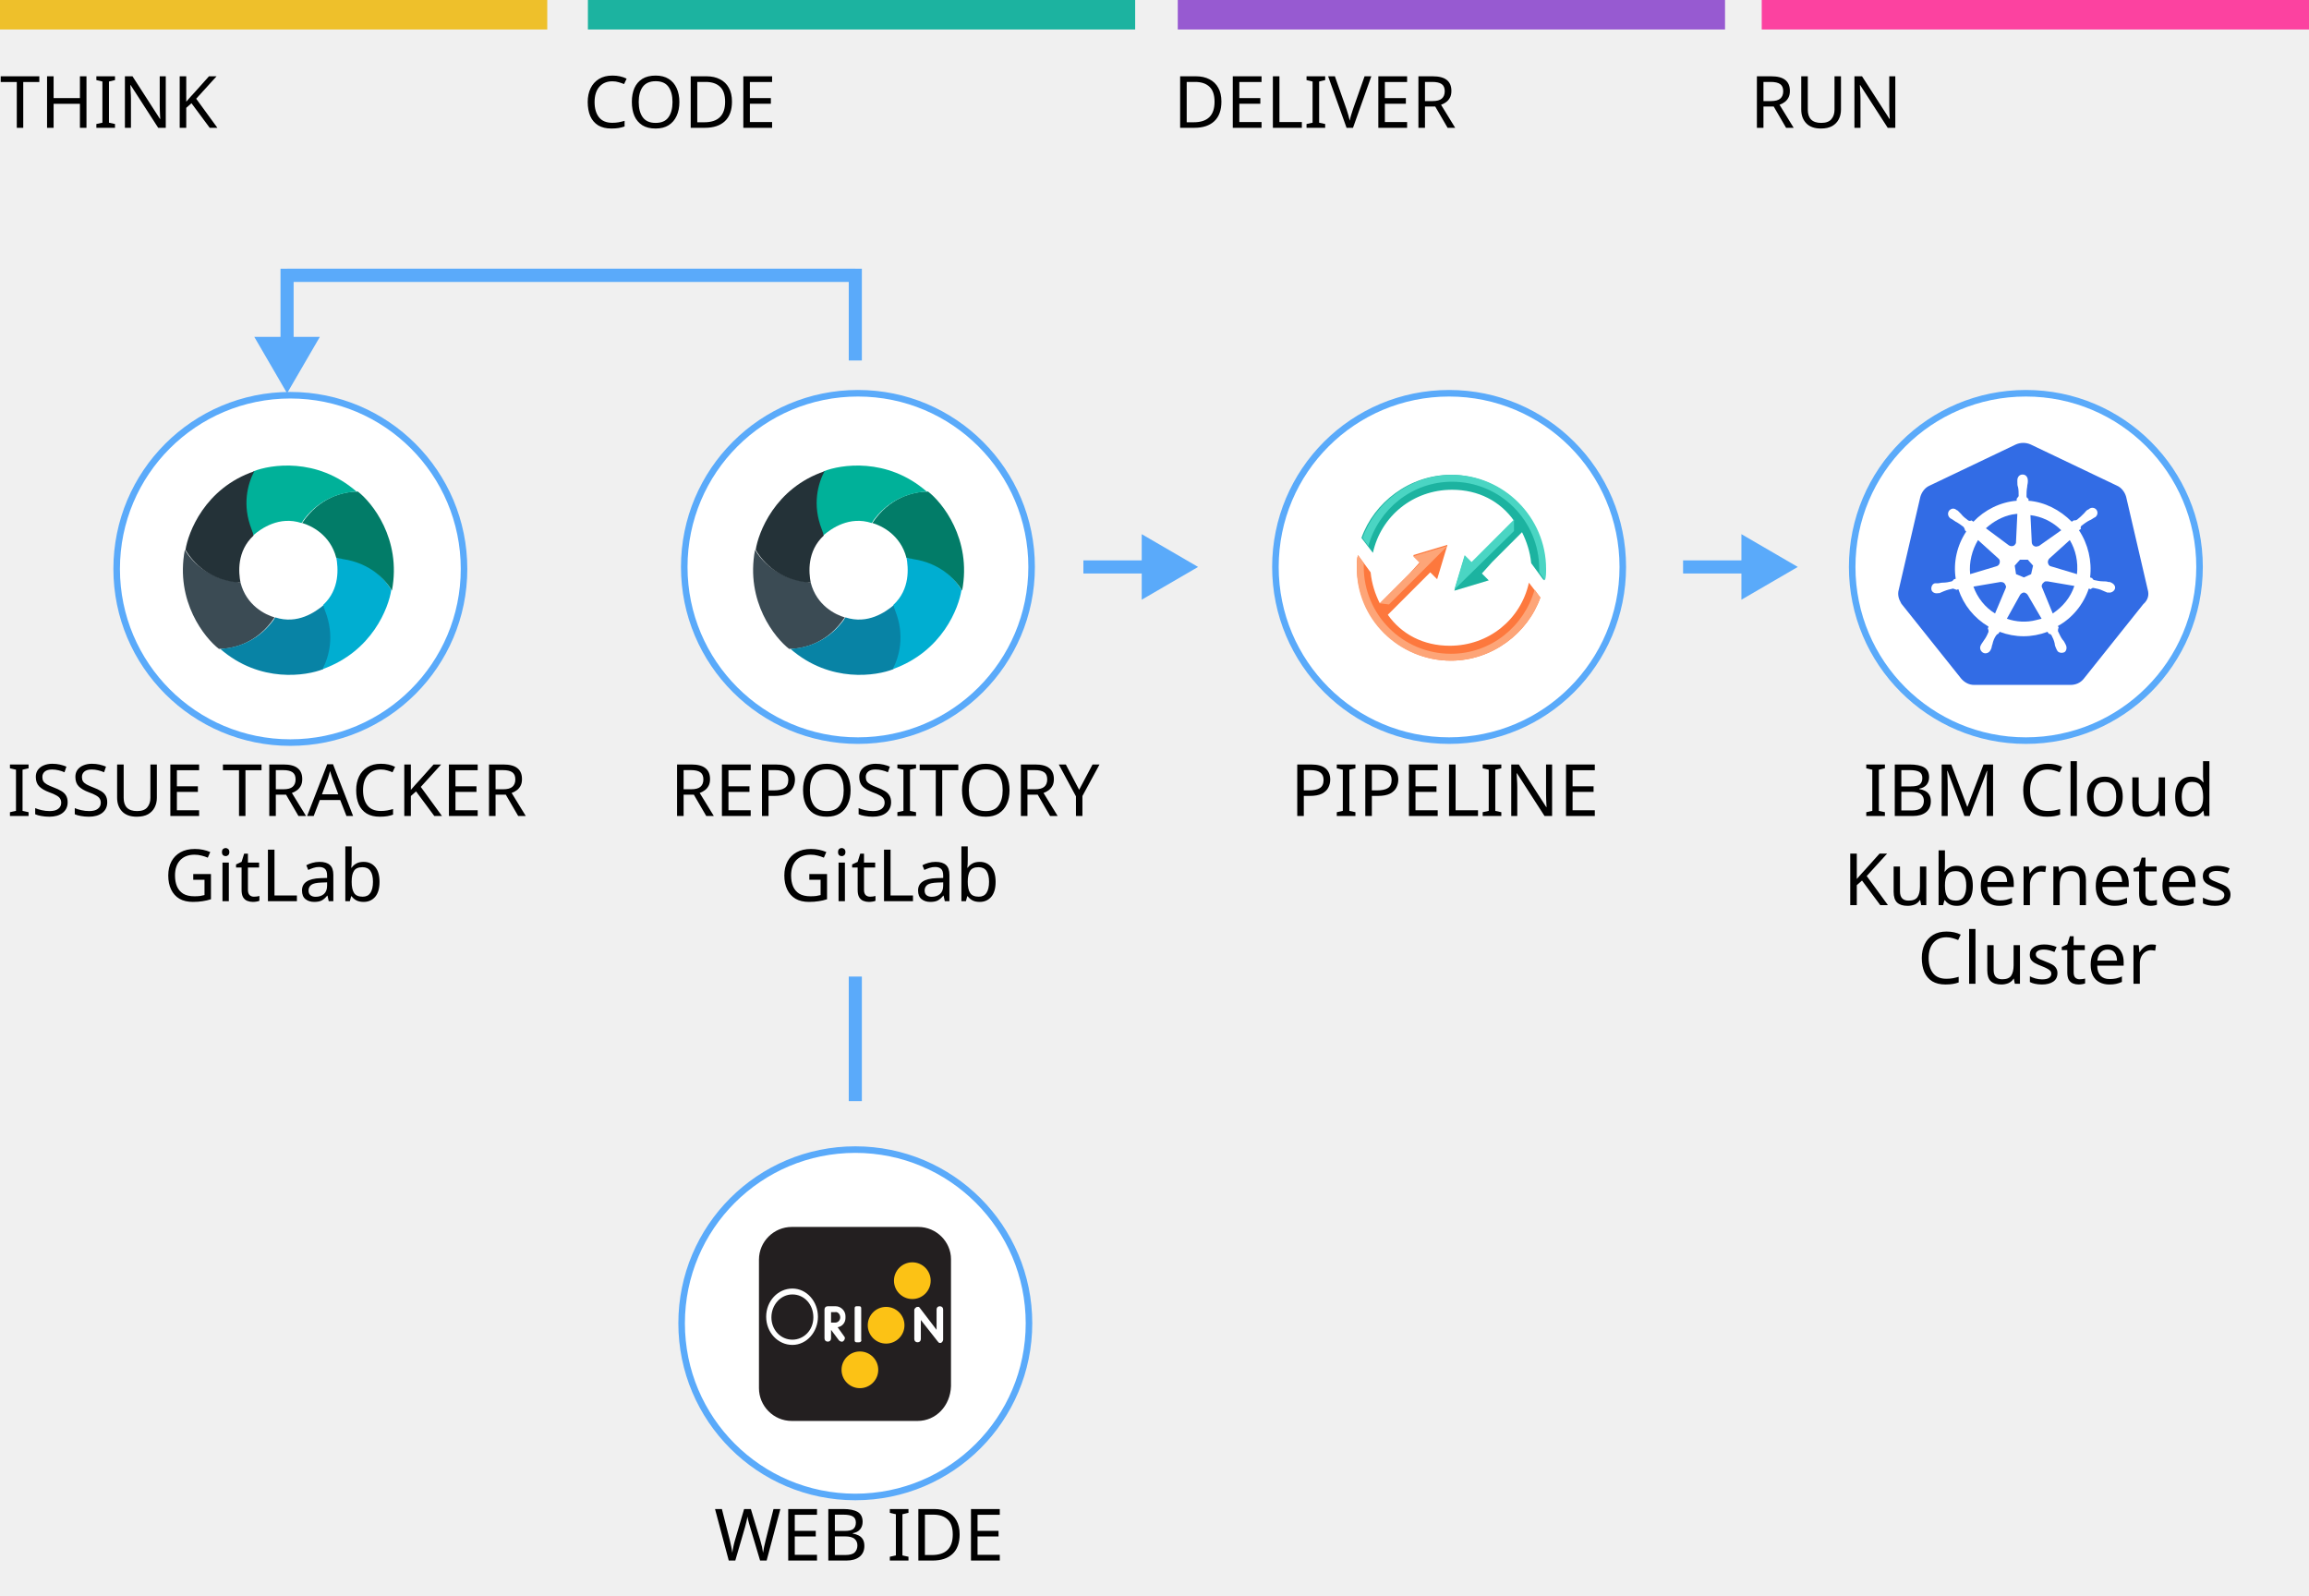
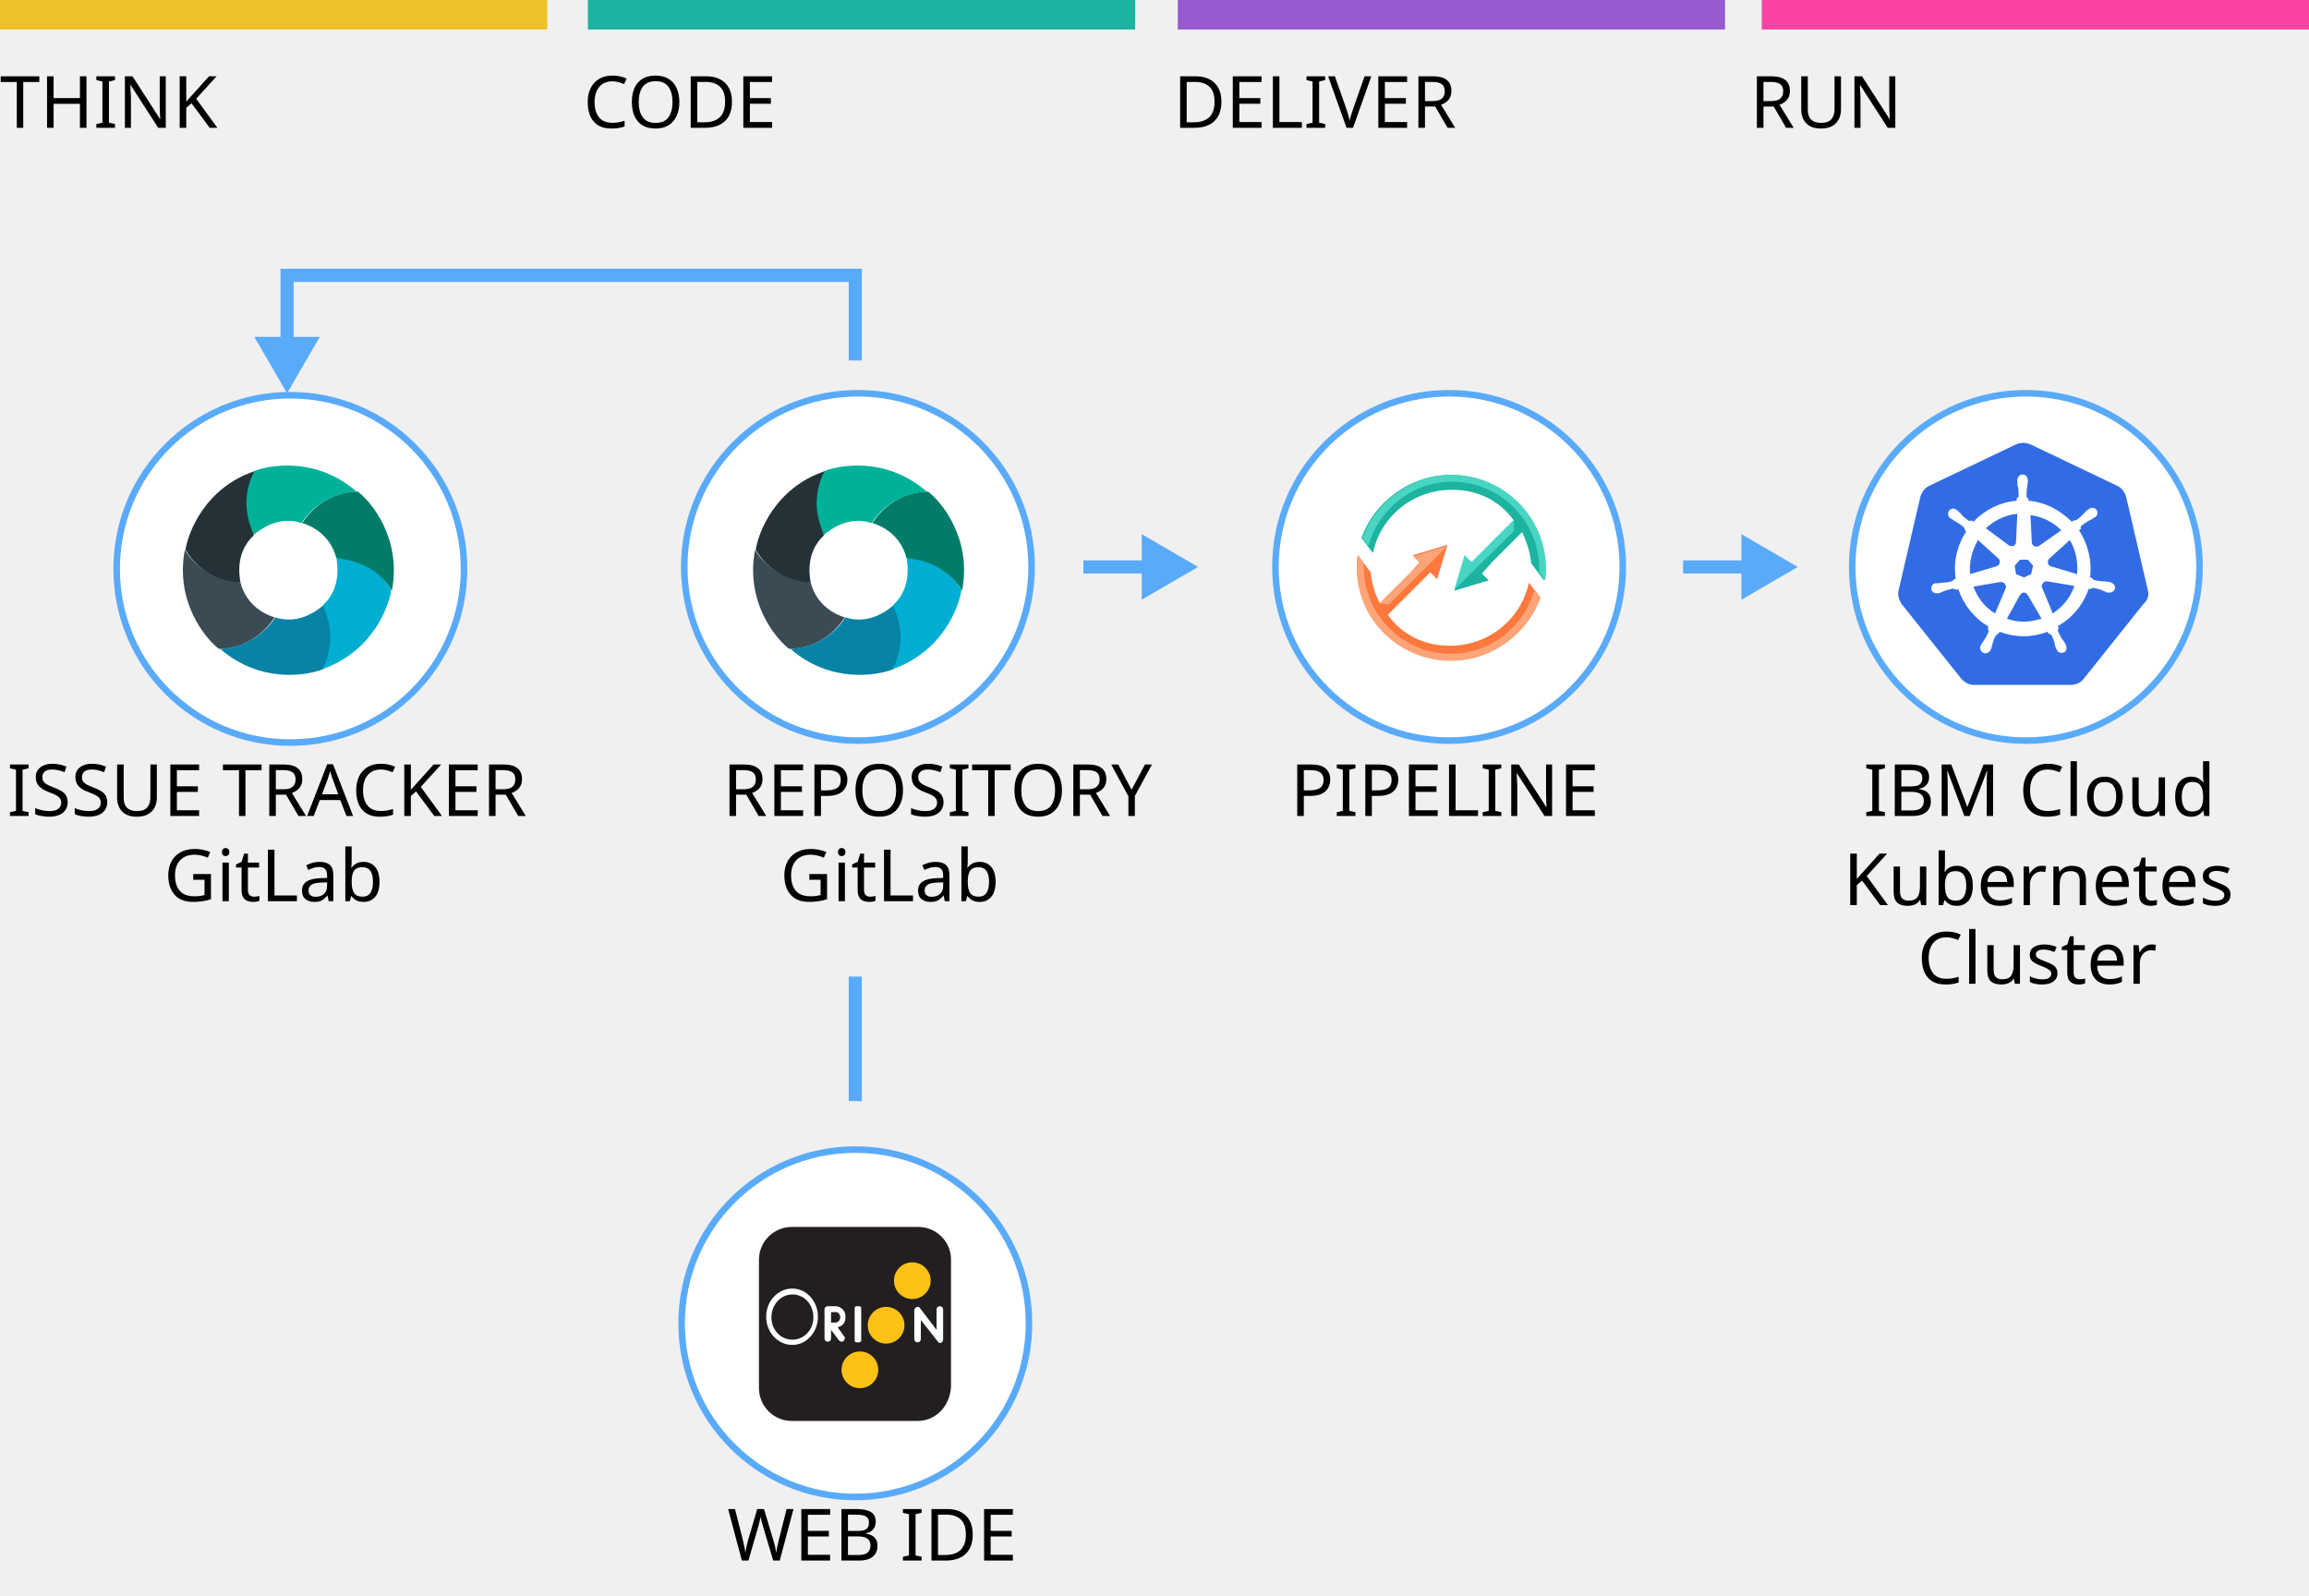
<svg xmlns="http://www.w3.org/2000/svg" version="1.1" x="0px" y="0px" viewBox="0 0 352.3 243.5" style="enable-background:new 0 0 352.3 243.5;" xml:space="preserve">
  <style type="text/css">
	.st0{fill:none;}
	.st1{fill:#FFFFFF;stroke:#5AAAFA;stroke-miterlimit:10;}
	.st2{fill:#EEC02B;}
	.st3{fill:#1CB3A0;}
	.st4{fill:#975AD1;}
	.st5{fill:#FC42A0;}
	.st6{fill:none;stroke:#5AAAFA;stroke-width:2;stroke-miterlimit:10;}
	.st7{fill:#5AAAFA;}
	.st8{fill:#FD783D;}
	.st9{fill:#FDA578;}
	.st10{fill:#4AD5C3;}
	.st11{fill:#231F20;}
	.st12{fill:#FCC215;}
	.st13{fill:#FFFFFF;}
	.st14{font-family:'Arial-BoldMT';}
	.st15{font-size:11px;}
	.st16{fill:none;stroke:#FFFFFF;stroke-width:0.5;stroke-miterlimit:10;}
	.st17{fill:#326CE5;}
	.st18{fill:#3B4B54;}
	.st19{fill:#0883A5;}
	.st20{fill:#00AED1;}
	.st21{fill:#027C68;}
	.st22{fill:#00B199;}
	.st23{fill:#243238;}
	.st24{opacity:0.77;fill:#9CDAF0;enable-background:new    ;}
	.st25{opacity:0.77;fill:#201F1F;enable-background:new    ;}
	.st26{fill:#201F1F;}
	.st27{fill:#F4CAB1;}
	.st28{opacity:0.5;fill:#AC5C51;enable-background:new    ;}
	.st29{fill:#AC5C51;}
	.st30{fill:#9CDAF0;}
</style>
  <g>
    <rect id="canvas_background" x="-1" y="-1" class="st0" width="354.3" height="245.5" />
  </g>
  <circle id="svg_1" class="st1" cx="130.9" cy="86.5" r="26.5" />
  <circle id="svg_2" class="st1" cx="44.3" cy="86.8" r="26.5" />
  <rect id="svg_3" y="0" class="st2" width="83.5" height="4.5" />
  <rect id="svg_4" x="89.7" y="0" class="st3" width="83.5" height="4.5" />
  <rect id="svg_5" x="179.7" y="0" class="st4" width="83.5" height="4.5" />
  <rect id="svg_6" x="268.8" y="0" class="st5" width="83.5" height="4.5" />
  <circle id="svg_7" class="st1" cx="221.1" cy="86.5" r="26.5" />
  <line id="svg_9" class="st6" x1="43.8" y1="42" x2="130.5" y2="42" />
  <g id="svg_10">
    <g id="svg_11">
      <polyline id="svg_12" class="st6" points="43.8,52.8 43.8,42 130.5,42 130.5,55   " />
      <g id="svg_13">
        <polygon id="svg_14" class="st7" points="48.8,51.4 43.8,60 38.8,51.4    " />
      </g>
    </g>
  </g>
  <line id="svg_15" class="st6" x1="130.5" y1="168" x2="130.5" y2="149" />
  <g id="svg_16">
    <g id="svg_17">
      <line id="svg_18" class="st6" x1="175.6" y1="86.5" x2="165.3" y2="86.5" />
      <g id="svg_19">
        <polygon id="svg_20" class="st7" points="174.2,81.5 182.8,86.5 174.2,91.5    " />
      </g>
    </g>
  </g>
  <g id="svg_21">
    <g id="svg_22">
      <line id="svg_23" class="st6" x1="267.1" y1="86.5" x2="256.8" y2="86.5" />
      <g id="svg_24">
        <polygon id="svg_25" class="st7" points="265.7,81.5 274.3,86.5 265.7,91.5    " />
      </g>
    </g>
  </g>
  <circle id="svg_26" class="st1" cx="130.5" cy="201.9" r="26.5" />
  <g id="svg_112">
    <g id="g3-2" transform="scale(1.75) ">
      <g id="svg_113">
        <path id="svg_114" class="st8" d="M133.3,50.8c-0.7,3.2-3.5,5.5-6.9,5.5c-2.3,0-4.2-1-5.4-2.7l3.7-3.7l0.4,0.4l-0.4-0.4l0,0     l0.6,0.6l0.9-3l-3,0.9l0.6,0.6l-0.9,1l-2.6,2.6c-0.4-0.8-0.7-1.7-0.8-2.7l-1.1-1.5c-0.1,0.3-0.1,0.6-0.1,1c0,4.5,3.7,8.2,8.2,8.2     c3.6,0,6.7-2.4,7.8-5.5L133.3,50.8L133.3,50.8z" />
        <polyline id="svg_115" class="st9" points="120.3,52.6 123.8,49.1 123.2,48.5 126.2,47.6 121.1,52.7    " />
      </g>
      <g id="svg_116">
        <path id="svg_117" class="st9" d="M126.5,57.6c3.6,0,6.7-2.4,7.8-5.5l-0.5-0.7c-0.9,3.2-3.8,5.6-7.3,5.6c-4.2,0-7.6-3.4-7.6-7.6     c0-0.1,0-0.2,0-0.3l-0.5-0.7c-0.1,0.3-0.1,0.6-0.1,1C118.2,53.9,121.9,57.6,126.5,57.6z" />
        <line id="svg_118" class="st0" x1="120.3" y1="52.6" x2="121" y2="53" />
      </g>
    </g>
    <g id="g3-2_1_" transform="scale(1.75) ">
      <g id="svg_119">
        <path id="svg_120" class="st3" d="M119.7,48.2c0.7-3.2,3.5-5.5,6.9-5.5c2.3,0,4.2,1,5.4,2.7l-3.7,3.7l-0.4-0.4l0.4,0.4l0,0     l-0.6-0.6l-0.9,3l3-0.9l-0.6-0.6l0.9-1l2.6-2.6c0.4,0.8,0.7,1.7,0.8,2.7l1.1,1.5c0.1-0.3,0.1-0.6,0.1-1c0-4.5-3.7-8.2-8.2-8.2     c-3.6,0-6.7,2.4-7.8,5.5L119.7,48.2L119.7,48.2z" />
        <polyline id="svg_121" class="st10" points="132,45.3 128.3,49 127.7,48.4 126.8,51.4 132,46.3    " />
      </g>
      <g id="svg_122">
        <path id="svg_123" class="st10" d="M126.6,41.4c-3.6,0-6.7,2.4-7.8,5.5l0.5,0.7c0.9-3.2,3.8-5.6,7.3-5.6c4.2,0,7.6,3.4,7.6,7.6     c0,0.1,0,0.2,0,0.3l0.5,0.7c0.1-0.3,0.1-0.6,0.1-1C134.8,45.1,131.1,41.4,126.6,41.4L126.6,41.4z" />
        <line id="svg_124" class="st0" x1="132.7" y1="46.3" x2="132.1" y2="46" />
      </g>
    </g>
  </g>
  <path id="XMLID_17_" class="st11" d="M140,216.8h-19.2c-2.8,0-5-2.3-5-5v-19.6c0-2.8,2.3-5,5-5h19.3c2.8,0,5,2.3,5,4.9v19.4  C145,214.5,142.8,216.8,140,216.8L140,216.8z" />
  <circle id="XMLID_16_" class="st12" cx="139.2" cy="195.4" r="2.8" />
  <ellipse id="XMLID_15_" transform="matrix(2.415432e-03 -1 1 2.415432e-03 -67.3258 336.911)" class="st12" cx="135.2" cy="202.2" rx="2.8" ry="2.8" />
  <circle id="XMLID_14_" class="st12" cx="131.2" cy="209" r="2.8" />
  <path id="XMLID_13_" class="st13" d="M131.1,204.8h-0.4c-0.2,0-0.3-0.1-0.3-0.3v-4.9c0-0.2,0.1-0.3,0.3-0.3h0.4  c0.2,0,0.3,0.1,0.3,0.3v4.8C131.5,204.6,131.3,204.8,131.1,204.8z" />
  <path id="XMLID_3_" class="st13" d="M143.4,199.3L143.4,199.3c-0.3,0-0.5,0.2-0.5,0.5v3.1l-2.6-3.4l0,0l-0.1-0.1l0,0h-0.1H140l0,0  l0,0h-0.1l0,0c-0.2,0.1-0.3,0.2-0.4,0.4c0,0,0,0,0,0.1l0,0v4.4c0,0.3,0.2,0.5,0.5,0.5l0,0c0.3,0,0.5-0.2,0.5-0.5v-2.9l2.6,3.3  c0.1,0.1,0.1,0.1,0.2,0.2l0,0h0.1l0,0l0,0h0.1l0,0c0.2,0,0.4-0.3,0.4-0.5v-4.6C143.9,199.5,143.7,199.3,143.4,199.3L143.4,199.3z" />
  <path id="XMLID_9_" class="st13" d="M120.9,196.6c-2.2,0-4,1.9-4,4.3s1.8,4.3,4,4.3c2.2,0,3.9-2,3.9-4.3S123.1,196.6,120.9,196.6z   M120.9,204.4c-1.8,0-3.2-1.5-3.2-3.4s1.4-3.5,3.2-3.5c1.8,0,3.2,1.5,3.2,3.5S122.6,204.4,120.9,204.4z" />
  <path id="XMLID_8_" class="st13" d="M129,201.1v-0.3c0-0.8-0.7-1.5-1.5-1.5h-0.1h-1.1l0,0c-0.3,0-0.5,0.2-0.5,0.5v4.4  c0,0.3,0.2,0.5,0.5,0.5l0,0c0.3,0,0.5-0.2,0.5-0.5v-1.3l1.2,1.6c0.2,0.2,0.5,0.3,0.7,0.1l0,0c0.2-0.2,0.3-0.5,0.1-0.7l-1-1.4  C128.5,202.4,129,201.8,129,201.1L129,201.1z M128.2,201c0,0.4-0.3,0.8-0.8,0.8h-0.6l0,0v-1.6h0.6  C127.8,200.1,128.2,200.5,128.2,201L128.2,201z" />
  <g id="svg_125">
    <path id="svg_126" class="st0" d="M343.6,86.5" />
  </g>
  <text id="headerSVG.think" transform="matrix(1 0 0 1 0 19.4998)" class="st14 st15">THINK</text>
  <text id="headerSVG.code" transform="matrix(1 0 0 1 89 19.4998)" class="st14 st15">CODE</text>
  <text id="headerSVG.deliver" transform="matrix(1 0 0 1 179 19.4998)" class="st14 st15">DELIVER</text>
  <text id="headerSVG.run" transform="matrix(1 0 0 1 267 19.4998)" class="st14 st15">RUN</text>
  <text id="headerSVG.issueTracker" transform="matrix(1 0 0 1 1.0801 124.4998)" class="st14 st15">ISSUE TRACKER</text>
-   <text id="headerSVG.repository" transform="matrix(1 0 0 1 102.2417 124.4998)" class="st14 st15">REPOSITORY</text>
+   <text id="headerSVG.repository" transform="matrix(1 0 0 1 110.2417 124.4998)" class="st14 st15">REPOSITORY</text>
  <text id="headerSVG.pipeline" transform="matrix(1 0 0 1 196.8687 124.4998)" class="st14 st15">PIPELINE</text>
  <text id="headerSVG.ibmCloud" transform="matrix(1 0 0 1 284.3115 124.4998)" class="st14 st15">IBM Cloud</text>
-   <text id="headerSVG.webIde" transform="matrix(1 0 0 1 108.9717 238.0994)" class="st14 st15">WEB IDE</text>
+   <text id="headerSVG.webIde" transform="matrix(1 0 0 1 110.9717 238.0994)" class="st14 st15">WEB IDE</text>
  <text id="headerSVG.kubernetes" transform="matrix(1 0 0 1 281.2422 138.0994)" class="st14 st15">Kubernetes</text>
  <text id="headerSVG.cluster" transform="matrix(1 0 0 1 292.5508 150.0994)" class="st14 st15">Cluster</text>
  <circle id="svg_7_1_" class="st1" cx="309.1" cy="86.5" r="26.5" />
  <g>
    <polygon id="svg_131" class="st16" points="304.1,80.5 304.1,95 316.7,87.7  " />
    <path class="st17" d="M306.5,83.2c0.3,0.2,0.8,0.2,1-0.2c0.1-0.1,0.1-0.2,0.1-0.4l0,0l0.2-4.2l0,0c-0.3,0-0.6,0.1-0.8,0.1   c-1.5,0.3-2.9,1.1-4,2.1L306.5,83.2L306.5,83.2z" />
    <path class="st17" d="M306,89.3c-0.1-0.3-0.3-0.5-0.7-0.5h-0.1l-4.1,0.7c0.6,1.7,1.8,3.2,3.3,4.1l1.6-3.8l0,0   C306.1,89.6,306.1,89.4,306,89.3z" />
    <path class="st17" d="M304.6,86.4c0.4-0.1,0.6-0.5,0.5-0.9c0-0.1-0.1-0.2-0.2-0.3l0,0l-3.1-2.8c-0.9,1.5-1.4,3.4-1.2,5.2   L304.6,86.4L304.6,86.4z" />
    <polygon class="st17" points="307.6,87.6 308.8,88.1 309.9,87.6 310.2,86.3 309.4,85.4 308.2,85.4 307.4,86.3  " />
    <path class="st17" d="M310,82.7c0,0.4,0.3,0.7,0.7,0.7c0.1,0,0.3-0.1,0.4-0.1l0,0l3.4-2.4c-1.3-1.3-3-2.1-4.7-2.3L310,82.7   L310,82.7z" />
    <path class="st17" d="M327.7,90l-3.3-14.2c-0.2-0.7-0.7-1.4-1.4-1.7l-13.2-6.3c-0.7-0.3-1.5-0.3-2.2,0l-13.2,6.3   c-0.7,0.3-1.2,1-1.4,1.7L289.7,90c-0.2,0.7,0,1.4,0.3,1.9l0.1,0.2l9.1,11.4c0.5,0.6,1.2,1,2,1h14.7c0.8,0,1.5-0.3,2-0.9l9.1-11.4   C327.8,91.5,327.9,90.7,327.7,90z M322.7,89.8c-0.1,0.4-0.6,0.7-1,0.6l0,0h-0.2c-0.2-0.1-0.5-0.2-0.7-0.3c-0.4-0.2-0.9-0.3-1.4-0.4   c-0.2,0-0.3,0.1-0.4,0.2l-0.3-0.1c-0.8,2.4-2.5,4.5-4.7,5.7c0,0.1,0.1,0.2,0.1,0.3c-0.1,0.1-0.1,0.3-0.1,0.5   c0.2,0.4,0.4,0.9,0.7,1.3c0.2,0.2,0.3,0.4,0.4,0.6l0.1,0.2c0.2,0.4,0.1,0.9-0.2,1.1c-0.4,0.2-0.9,0.1-1.1-0.2   c0-0.1-0.1-0.1-0.1-0.2l-0.1-0.2c-0.1-0.2-0.2-0.5-0.2-0.7c-0.1-0.5-0.3-0.9-0.5-1.3c-0.1-0.1-0.2-0.2-0.4-0.2l-0.2-0.3   c-2.4,0.9-4.9,0.9-7.3,0l-0.2,0.3c-0.1,0-0.2,0.1-0.3,0.2c-0.3,0.4-0.5,0.9-0.6,1.4c-0.1,0.2-0.1,0.5-0.2,0.7l-0.1,0.2l0,0   c-0.2,0.4-0.7,0.6-1.1,0.4c-0.4-0.2-0.6-0.7-0.4-1.1l0,0l0.1-0.2c0.1-0.2,0.3-0.4,0.4-0.6c0.3-0.4,0.5-0.8,0.7-1.3   c0-0.2,0-0.3-0.1-0.5l0.1-0.3c-2.2-1.3-3.8-3.3-4.6-5.7l-0.3,0.1c-0.1-0.1-0.3-0.1-0.5-0.2c-0.5,0.1-0.9,0.2-1.4,0.4   c-0.2,0.1-0.5,0.2-0.7,0.3h-0.2l0,0c-0.4,0.1-0.9-0.1-1-0.5c-0.1-0.4,0.1-0.9,0.5-1c0.1,0,0.1,0,0.2,0l0,0h0.2   c0.3,0,0.5-0.1,0.8-0.1c0.5,0,1-0.1,1.4-0.2c0.1-0.1,0.3-0.2,0.3-0.3l0.3-0.1c-0.4-2.5,0.2-5.1,1.6-7.2l-0.2-0.2   c0-0.2-0.1-0.3-0.2-0.5c-0.4-0.3-0.8-0.6-1.2-0.8c-0.2-0.1-0.4-0.3-0.6-0.4l-0.2-0.1l0,0c-0.4-0.3-0.5-0.8-0.2-1.2   c0.2-0.2,0.4-0.3,0.6-0.3s0.4,0.1,0.5,0.2l0.2,0.1c0.2,0.2,0.4,0.4,0.5,0.5c0.3,0.4,0.7,0.7,1.1,1c0.2,0.1,0.3,0.1,0.5,0l0.3,0.2   c1.7-1.8,4.1-3,6.6-3.2v-0.3c0.1-0.1,0.2-0.3,0.3-0.4c0-0.5,0-1-0.1-1.4c-0.1-0.2-0.1-0.5-0.1-0.8c0-0.1,0-0.1,0-0.2l0,0   c0-0.5,0.3-0.9,0.8-0.9l0,0c0.5,0,0.8,0.4,0.8,0.9c0,0.1,0,0.2,0,0.2c0,0.3-0.1,0.5-0.1,0.8c-0.1,0.5-0.1,1-0.1,1.4   c0,0.2,0.1,0.3,0.3,0.4c0,0.1,0,0.2,0,0.3c2.5,0.2,4.8,1.4,6.6,3.2l0.3-0.2c0.2,0,0.3,0,0.5-0.1c0.4-0.3,0.7-0.6,1.1-1   c0.2-0.2,0.3-0.4,0.5-0.5l0.2-0.1c0.3-0.3,0.8-0.3,1.1,0c0.3,0.3,0.3,0.8,0,1.1l-0.1,0.1l-0.2,0.1c-0.2,0.1-0.4,0.3-0.7,0.4   c-0.4,0.2-0.8,0.5-1.2,0.8c-0.1,0.1-0.2,0.3-0.1,0.5l-0.3,0.2c1.4,2.1,2,4.7,1.7,7.2l0.3,0.1c0.1,0.1,0.2,0.3,0.3,0.3   c0.5,0.1,0.9,0.2,1.4,0.2c0.3,0,0.5,0,0.8,0.1h0.2C322.5,89,322.8,89.4,322.7,89.8L322.7,89.8z" />
    <path class="st17" d="M309.4,90.8c-0.1-0.2-0.4-0.4-0.6-0.4l0,0c-0.2,0-0.5,0.2-0.6,0.4l0,0l-2,3.6c1.4,0.5,3,0.6,4.5,0.2   c0.3-0.1,0.5-0.1,0.8-0.2L309.4,90.8L309.4,90.8z" />
    <path class="st17" d="M315.8,82.4L315.8,82.4l-3.1,2.8l0,0c-0.3,0.3-0.3,0.7-0.1,1c0.1,0.1,0.2,0.2,0.3,0.2l0,0l4,1.2   C317.1,85.7,316.7,83.9,315.8,82.4L315.8,82.4z" />
    <path class="st17" d="M312.4,88.7h-0.2c-0.1,0-0.2,0-0.3,0.1c-0.3,0.2-0.5,0.6-0.3,0.9l0,0l1.6,3.9c1.5-1,2.7-2.4,3.3-4.2   L312.4,88.7L312.4,88.7z" />
  </g>
  <g id="hostedgit_icon1" display="default">
    <text transform="matrix(1 0 0 1 25 137.4998)" class="st14 st15">GitLab</text>
    <path class="st0" d="M36.5,88.7c-6-7.3,1.1-17,2.3-17" />
    <path class="st18" d="M36.7,88.9c-0.1,0-0.3,0-0.4-0.1c-0.1,0-0.3,0-0.6-0.1c-4.1-0.6-6.4-3-7.5-4.8c-1.5,7.9,3.1,13.5,5.2,15.1   c2.3,0,5.9-0.9,8.5-4.8C40.5,93.8,37.6,92.4,36.7,88.9z" />
    <path class="st19" d="M42,94.2c-0.1,0.1-0.2,0.2-0.2,0.3c-0.1,0.1-0.2,0.3-0.3,0.4c-2.5,3.2-5.8,4-7.9,4.1   c6.1,5.3,13.2,4.1,15.7,3.1c1.1-2,2.2-5.6,0.1-9.8C48.1,93.4,45.4,95.3,42,94.2z" />
    <path class="st20" d="M49.3,92.3c0.1,0.1,0.1,0.2,0.1,0.4c0.1,0.1,0.1,0.3,0.2,0.5c1.5,3.8,0.6,7-0.4,8.9   c7.6-2.7,10.1-9.4,10.5-12.1c-1.2-2-3.7-4.7-8.4-5C51.6,86.6,51.9,89.9,49.3,92.3z" />
    <path class="st21" d="M51.3,85.1c0.1,0,0.3,0,0.4,0.1c0.1,0,0.3,0,0.6,0.1c4.1,0.6,6.4,3,7.5,4.8c1.5-7.9-3.1-13.5-5.2-15.1   c-2.3,0-5.9,0.9-8.5,4.8C47.5,80.2,50.4,81.6,51.3,85.1z" />
    <path class="st22" d="M46,79.8c0.1-0.1,0.2-0.2,0.2-0.3c0.1-0.1,0.2-0.3,0.3-0.4c2.5-3.2,5.8-4,7.9-4.1c-6.1-5.3-13.2-4.1-15.7-3.1   c-1.1,2-2.2,5.6-0.1,9.8C39.9,80.6,42.6,78.7,46,79.8z" />
    <path class="st23" d="M38.7,81.7c-0.1-0.1-0.1-0.2-0.1-0.4c-0.1-0.1-0.1-0.3-0.2-0.5c-1.5-3.8-0.6-7,0.4-8.9   c-7.6,2.6-10.1,9.4-10.5,12c1.2,2,3.7,4.7,8.4,5C36.4,87.4,36.1,84.1,38.7,81.7z" />
  </g>
  <g id="hostedgit_icon2" display="default">
    <text transform="matrix(1 0 0 1 119 137.4998)" class="st14 st15">GitLab</text>
    <path class="st0" d="M123.5,88.7c-6-7.3,1.1-17,2.3-17" />
    <path class="st18" d="M123.7,88.9c-0.1,0-0.3,0-0.4-0.1c-0.1,0-0.3,0-0.6-0.1c-4.1-0.6-6.4-3-7.5-4.8c-1.5,7.9,3.1,13.5,5.2,15.1   c2.3,0,5.9-0.9,8.5-4.8C127.5,93.8,124.6,92.4,123.7,88.9z" />
    <path class="st19" d="M129,94.2c-0.1,0.1-0.2,0.2-0.2,0.3c-0.1,0.1-0.2,0.3-0.3,0.4c-2.5,3.2-5.8,4-7.9,4.1   c6.1,5.3,13.2,4.1,15.7,3.1c1.1-2,2.2-5.6,0.1-9.8C135.1,93.4,132.4,95.3,129,94.2z" />
    <path class="st20" d="M136.3,92.3c0.1,0.1,0.1,0.2,0.1,0.4c0.1,0.1,0.1,0.3,0.2,0.5c1.5,3.8,0.6,7-0.4,8.9   c7.6-2.7,10.1-9.4,10.5-12.1c-1.2-2-3.7-4.7-8.4-5C138.6,86.6,138.9,89.9,136.3,92.3z" />
    <path class="st21" d="M138.3,85.1c0.1,0,0.3,0,0.4,0.1c0.1,0,0.3,0,0.6,0.1c4.1,0.6,6.4,3,7.5,4.8c1.5-7.9-3.1-13.5-5.2-15.1   c-2.3,0-5.9,0.9-8.5,4.8C134.5,80.2,137.4,81.6,138.3,85.1z" />
    <path class="st22" d="M133,79.8c0.1-0.1,0.2-0.2,0.2-0.3c0.1-0.1,0.2-0.3,0.3-0.4c2.5-3.2,5.8-4,7.9-4.1   c-6.1-5.3-13.2-4.1-15.7-3.1c-1.1,2-2.2,5.6-0.1,9.8C126.9,80.6,129.6,78.7,133,79.8z" />
    <path class="st23" d="M125.7,81.7c-0.1-0.1-0.1-0.2-0.1-0.4c-0.1-0.1-0.1-0.3-0.2-0.5c-1.5-3.8-0.6-7,0.4-8.9   c-7.6,2.6-10.1,9.4-10.5,12c1.2,2,3.7,4.7,8.4,5C123.4,87.4,123.1,84.1,125.7,81.7z" />
  </g>
  <g id="github_icon1" display="none">
    <text transform="matrix(1 0 0 1 25 137.4998)" class="st14 st15">GitHub</text>
    <path id="path-1" class="st24" d="M56.1,100.9c0,2.3-5.1,4.1-11.5,4.1s-11.5-1.8-11.5-4.1s5.1-4,11.5-4S56.1,98.7,56.1,100.9z" />
    <path id="path-2" class="st25" d="M45.5,101.6c-0.3,0.2-0.6,0.5-0.7,0.9c-0.1,0.1-0.1,0.3-0.1,0.5v0.3v0.3v0.5v1   c1.6,0,0.2,0,2.1-0.1v-0.1v-0.2v-1.1v-0.3c0-0.2,0-0.2,0.1-0.5s0-0.4,0.2-0.6c0.1-0.1,0.1-0.1,0.1-0.2L45.5,101.6L45.5,101.6z" />
    <path id="path-3" class="st25" d="M50.7,100.4L50.7,100.4c-0.1-0.2-0.4-0.2-0.8-0.2c-1.2,0-2.2,0.6-2.5,1.4h0.2l-0.2,0.4h-0.1v0.1   l0,0v0.6v0.4v1.7v0.1l1.9-0.2v-2c0-0.1,0-0.1,0-0.2c0-0.2,0.1-0.4,0.1-0.5c0.1-0.2,0.2-0.4,0.4-0.6s0.4-0.3,0.7-0.5   C50.6,100.8,50.8,100.6,50.7,100.4z" />
    <path id="path-4" class="st25" d="M44.1,105L44.1,105c0.1,0,0.3,0,0.4,0s0.1,0,0.2,0l0,0c-0.1,0-0.1,0-0.2,0   C44.3,105,44.2,105,44.1,105z" />
    <path id="path-5" class="st25" d="M41.3,104.9c0.2,0,0.4,0,0.6,0.1l0,0C41.7,104.9,41.5,104.9,41.3,104.9L41.3,104.9z" />
    <path id="path-6" class="st25" d="M44.1,103.5v-0.3v-0.3c0-0.2-0.1-0.3-0.1-0.5c-0.2-0.7-0.8-1.1-1.5-1.3v0.7h-1   c0.2,0.1,0,0,0.3,0.3c0.2,0.2,0.1,0.3,0.2,0.6c0.1,0.3,0,0.3,0.1,0.5v0.3v1.4c0.7,0.1,1.4,0.1,2.1,0.1v-1L44.1,103.5   C44.2,103.5,44.1,103.5,44.1,103.5z" />
    <path id="path-7" class="st25" d="M41.3,104.9L41.3,104.9v-1.8v-0.4v-0.6l0,0c0-0.2-0.1-0.3-0.1-0.5c-0.2-0.8-1.3-1.5-2.6-1.5   c-0.4,0-0.7,0-0.8,0.2l0,0c-0.1,0.2,0.1,0.4,0.3,0.5c0.3,0.2,0.5,0.3,0.7,0.5s0.3,0.4,0.4,0.6c0,0.1,0.1,0.3,0.1,0.5   c0,0.1,0,0.1,0,0.2v1.9" />
    <path id="path-8" class="st26" d="M58,84.7c2.5,0,4.8,0.3,6.9,0.7v-0.2c-2-0.4-4.2-0.7-6.6-0.7c-0.8,0-1.6,0-2.4,0.1   c0.3-1.1,0.5-2.3,0.4-3.8c0-2.5-0.8-4.5-2.3-6c0.8-2.1-0.3-4.7-0.3-4.7s-2-0.2-5,1.9c-1.4-0.4-2.9-0.5-4.5-0.5   c-1.7,0-3.3,0.2-4.9,0.7l0,0c-2.5-2-5.2-2-5.2-2s-1.2,3-0.2,5.1l0,0c-1.8,1.9-2.7,4.5-1.8,7.9c0.2,0.6,0.3,1.2,0.5,1.7   c-0.7,0-1.4-0.1-2.1-0.1c-2.4,0-4.6,0.2-6.6,0.6v0.2c2-0.5,4.4-0.7,6.9-0.7c0.6,0,1.3,0,1.9,0.1c0.1,0.3,0.3,0.6,0.4,0.9   c-0.8,0-1.7,0-2.6,0.1c-2.4,0.1-4.6,0.5-6.5,1v0.2c2-0.6,4.3-1,6.8-1.1c0.8,0,1.6-0.1,2.3-0.1c1.6,2.7,4.1,3.8,7.9,4.1   c-0.9,0.5-1.5,1.4-1.6,2.4c-4.5,1.8-4.5-2.4-7-3.1c-0.2-0.1-0.3-0.1-0.5-0.1c-0.5-0.1-1,0-1.1,0.2l0,0v0.1c0,0.1,0,0.1,0.1,0.2   c0.1,0.2,0.4,0.4,0.8,0.5c0.3,0.2,0.7,0.5,0.9,0.6c1.5,1.7,1.7,4.8,6.8,3.8v1.6v2.1c0,0.1,0,0.1,0,0.2c0,0.2-0.1,0.4-0.1,0.5   c-0.1,0.2-0.2,0.4-0.4,0.6c-0.2,0.2-0.4,0.3-0.7,0.5c-0.2,0.1-0.4,0.3-0.3,0.5l0,0c0.1,0.2,0.3,0.2,0.8,0.2c1.3,0,2.3-0.6,2.6-1.5   c0.1-0.1,0.1-0.3,0.1-0.5l0,0v-0.6v-0.4v-1.7v-2.1c0.1-0.8,0.5-1.4,0.6-1.3v1.3v3.5v2.1v0.3c0,0.2,0,0.2-0.1,0.5s0,0.4-0.2,0.6   c-0.3,0.3,0,0.1-0.4,0.3c-0.2,0.1-0.2,0.3-0.2,0.5c0.1,0.2,0.2,0.3,0.7,0.3c1.1-0.2,1.9-0.6,2.2-1.5c0.1-0.1,0.1-0.3,0.1-0.5v-0.3   v-0.3v-0.5v-1.6v-5c0-0.2,0.1-0.3,0.3-0.3c0.1,0,0.3,0.1,0.3,0.3v5v1.6v0.5v0.3v0.3c0,0.2,0,0.3,0.1,0.5c0.2,0.8,1.1,1.3,2.2,1.5   c0.4,0.1,0.6-0.1,0.7-0.3c0-0.2,0-0.4-0.2-0.5c-0.4-0.2-0.1,0-0.4-0.3c-0.2-0.2-0.1-0.4-0.2-0.6c-0.1-0.3,0-0.3-0.1-0.5v-0.3v-2.1   v-3.5v-1.3c0.1-0.1,0.5,0.4,0.6,1.3v2.1v1.7v0.4v0.6l0,0c0,0.2,0,0.3,0.1,0.5c0.2,0.8,1.3,1.5,2.6,1.5c0.4,0,0.7,0,0.8-0.2l0,0   c0.1-0.2-0.1-0.4-0.3-0.5c-0.3-0.2-0.5-0.3-0.7-0.5s-0.3-0.4-0.4-0.6c0-0.1-0.1-0.3-0.1-0.5c0-0.1,0-0.1,0-0.2v-2.1v-3.4   c0-1.1-0.7-2.3-1.7-2.8c3.7-0.2,6.5-1.3,7.9-4.1c0.8,0,1.6,0,2.5,0.1c2.5,0.1,4.8,0.5,6.8,1.1V87c-1.9-0.5-4.1-0.9-6.5-1   c-0.9-0.1-1.8-0.1-2.7-0.1c0.1-0.3,0.2-0.6,0.3-0.9C56.6,84.7,57.3,84.7,58,84.7L58,84.7z" />
    <path id="path-9" class="st27" d="M53.5,83.7c0-2.5-1.8-4.5-4.3-4.5l0,0c-2.7,0-3.1,0.2-4.9,0.2s-2.2-0.2-4.7-0.2   c-0.1,0-0.2,0-0.4,0c-2.4,0-4.3,1.9-4.3,4.4c0,2,1.2,3.8,3,4.5l0,0c0,0.2,3.6,1.6,11.3,0.6c0.3,0,0.7-0.1,1.1-0.2l0,0l0,0   C52.2,87.8,53.5,85.8,53.5,83.7z" />
    <path id="path-10" class="st28" d="M39.3,79.7c0.1,0,0.3,0,0.4,0c2.5,0,2.9,0.2,4.7,0.2c1.8,0,2.2-0.2,4.9-0.2l0,0   c2.4,0,4.1,1.9,4.3,4.2c0-0.1,0-0.1,0-0.2c0-2.5-1.8-4.5-4.3-4.5l0,0c-2.7,0-3.1,0.2-4.9,0.2s-2.2-0.2-4.7-0.2c-0.1,0-0.2,0-0.4,0   c-2.4,0-4.3,1.9-4.3,4.4c0,0.1,0,0.1,0,0.2C35.1,81.5,36.9,79.7,39.3,79.7z" />
    <ellipse id="ellipse-1" class="st13" cx="39.3" cy="83.6" rx="1.9" ry="2.8" />
    <ellipse id="ellipse-2" class="st29" cx="39.4" cy="83.6" rx="1.3" ry="1.8" />
    <circle id="circle-2" class="st13" cx="38.9" cy="82.9" r="0.4" />
    <ellipse id="ellipse-3" class="st13" cx="49.5" cy="83.6" rx="1.9" ry="2.8" />
    <ellipse id="ellipse-4" class="st29" cx="49.3" cy="83.7" rx="1.3" ry="1.8" />
    <circle id="circle-3" class="st13" cx="48.9" cy="82.9" r="0.3" />
    <circle id="circle-4" class="st29" cx="44.2" cy="86.1" r="0.5" />
    <path id="path-11" class="st29" d="M45.2,87.1c-0.1,0-0.1,0.1-0.1,0.2c-0.1,0.3-0.4,0.5-0.8,0.5s-0.7-0.2-0.8-0.5   c0-0.1-0.1-0.2-0.1-0.2s-0.1,0.1-0.1,0.2c0.1,0.4,0.5,0.8,1.1,0.8c0.5,0,1-0.3,1.1-0.8C45.3,87.2,45.2,87.1,45.2,87.1z" />
    <path id="path-12" class="st24" d="M31.7,91.4c0,0.2-0.2,0.3-0.3,0.3c-0.2,0-0.3-0.2-0.3-0.3s0.3-1.4,0.3-1.4S31.7,91.2,31.7,91.4z   " />
    <ellipse id="ellipse-5" class="st30" cx="32.7" cy="89.7" rx="0.2" ry="0.2" />
    <ellipse id="ellipse-6" class="st30" cx="33.4" cy="90.2" rx="0.2" ry="0.2" />
    <ellipse id="ellipse-7" transform="matrix(0.9227 -0.3856 0.3856 0.9227 -32.5006 20.1569)" class="st30" cx="34" cy="91.1" rx="0.2" ry="0.3" />
    <ellipse id="ellipse-8" transform="matrix(0.7546 -0.6562 0.6562 0.7546 -51.8384 45.4338)" class="st30" cx="34.8" cy="92" rx="0.2" ry="0.3" />
    <ellipse id="ellipse-9" transform="matrix(0.5 -0.866 0.866 0.5 -62.497 77.2193)" class="st30" cx="35.6" cy="92.7" rx="0.2" ry="0.3" />
    <ellipse id="ellipse-10" transform="matrix(0.1325 -0.9912 0.9912 0.1325 -60.4515 117.1613)" class="st30" cx="36.7" cy="93.1" rx="0.2" ry="0.3" />
    <ellipse id="ellipse-11" transform="matrix(0.9977 -6.731456e-02 6.731456e-02 0.9977 -6.1872 2.7755)" class="st30" cx="38.1" cy="93.2" rx="0.3" ry="0.2" />
    <path id="path-13" class="st30" d="M39.4,92.8c0,0.1,0,0.2-0.2,0.3c-0.2,0.1-0.3-0.1-0.3-0.2s0.1-0.2,0.3-0.3   C39.4,92.6,39.4,92.7,39.4,92.8z" />
    <path id="path-14" d="M41.1,89.9c-0.4,0.2-0.7,0.5-0.9,0.8c0.3-0.1,8.3-1.8,9.1,1.9c-0.1-1.1-0.7-2.1-1.7-2.7   C44.4,90.2,41.1,89.9,41.1,89.9z" />
    <path id="path-15" d="M39.5,92.3c0,1.2,0,2.2,0,2.2s-0.1,0-0.2,0C39.3,94.5,39.1,93.5,39.5,92.3z" />
    <line id="line-2" class="st0" x1="47.2" y1="101.9" x2="46" y2="101.5" />
    <line id="line-3" class="st0" x1="47.3" y1="104.9" x2="48.6" y2="104.9" />
    <line id="line-4" class="st0" x1="47.7" y1="104.9" x2="47.3" y2="104.9" />
    <line id="line-5" class="st0" x1="48" y1="104.8" x2="47.7" y2="104.9" />
    <line id="line-6" class="st0" x1="47.7" y1="104.9" x2="47.4" y2="104.9" />
    <line id="line-7" class="st0" x1="49.2" y1="104.7" x2="48.8" y2="104.7" />
    <line id="line-8" class="st0" x1="48.5" y1="104.8" x2="48.8" y2="104.7" />
    <line id="line-9" class="st0" x1="48.1" y1="104.8" x2="48.5" y2="104.8" />
    <line id="line-10" class="st0" x1="47.7" y1="104.9" x2="48" y2="104.8" />
    <line id="line-11" class="st0" x1="48.1" y1="104.8" x2="48" y2="104.8" />
    <line id="line-12" class="st0" x1="47.3" y1="104.9" x2="47.2" y2="104.9" />
    <line id="line-13" class="st0" x1="49.2" y1="104.7" x2="49.1" y2="104.7" />
  </g>
  <g id="github_icon2" display="none">
    <text transform="matrix(1 0 0 1 119 137.4998)" class="st14 st15">GitHub</text>
    <path id="path-1_1_" class="st24" d="M142.7,100.9c0,2.3-5.1,4.1-11.5,4.1c-6.4,0-11.5-1.8-11.5-4.1s5.1-4,11.5-4   C137.6,96.9,142.7,98.7,142.7,100.9z" />
    <path id="path-2_1_" class="st25" d="M132.1,101.6c-0.3,0.2-0.6,0.5-0.7,0.9c-0.1,0.1-0.1,0.3-0.1,0.5v0.3v0.3v0.5v1   c1.6,0,0.2,0,2.1-0.1v-0.1v-0.2v-1.1v-0.3c0-0.2,0-0.2,0.1-0.5c0.1-0.3,0-0.4,0.2-0.6c0.1-0.1,0.1-0.1,0.1-0.2L132.1,101.6   L132.1,101.6z" />
    <path id="path-3_1_" class="st25" d="M137.3,100.4L137.3,100.4c-0.1-0.2-0.4-0.2-0.8-0.2c-1.2,0-2.2,0.6-2.5,1.4h0.2L134,102h-0.1   v0.1l0,0v0.6v0.4v1.7v0.1l1.9-0.2v-2c0-0.1,0-0.1,0-0.2c0-0.2,0.1-0.4,0.1-0.5c0.1-0.2,0.2-0.4,0.4-0.6c0.2-0.2,0.4-0.3,0.7-0.5   C137.2,100.8,137.4,100.6,137.3,100.4z" />
    <path id="path-4_1_" class="st25" d="M130.7,105L130.7,105c0.1,0,0.3,0,0.4,0c0.1,0,0.1,0,0.2,0l0,0c-0.1,0-0.1,0-0.2,0   C130.9,105,130.8,105,130.7,105z" />
    <path id="path-5_1_" class="st25" d="M127.9,104.9c0.2,0,0.4,0,0.6,0.1l0,0C128.3,104.9,128.1,104.9,127.9,104.9L127.9,104.9z" />
    <path id="path-6_1_" class="st25" d="M130.7,103.5v-0.3v-0.3c0-0.2-0.1-0.3-0.1-0.5c-0.2-0.7-0.8-1.1-1.5-1.3v0.7h-1   c0.2,0.1,0,0,0.3,0.3c0.2,0.2,0.1,0.3,0.2,0.6c0.1,0.3,0,0.3,0.1,0.5v0.3v1.4c0.7,0.1,1.4,0.1,2.1,0.1v-1L130.7,103.5   C130.8,103.5,130.7,103.5,130.7,103.5z" />
    <path id="path-7_1_" class="st25" d="M127.9,104.9L127.9,104.9v-1.8v-0.4v-0.6l0,0c0-0.2-0.1-0.3-0.1-0.5c-0.2-0.8-1.3-1.5-2.6-1.5   c-0.4,0-0.7,0-0.8,0.2l0,0c-0.1,0.2,0.1,0.4,0.3,0.5c0.3,0.2,0.5,0.3,0.7,0.5s0.3,0.4,0.4,0.6c0,0.1,0.1,0.3,0.1,0.5   c0,0.1,0,0.1,0,0.2v1.9" />
    <path id="path-8_1_" class="st26" d="M144.6,84.7c2.5,0,4.8,0.3,6.9,0.7v-0.2c-2-0.4-4.2-0.7-6.6-0.7c-0.8,0-1.6,0-2.4,0.1   c0.3-1.1,0.5-2.3,0.4-3.8c0-2.5-0.8-4.5-2.3-6c0.8-2.1-0.3-4.7-0.3-4.7s-2-0.2-5,1.9c-1.4-0.4-2.9-0.5-4.5-0.5   c-1.7,0-3.3,0.2-4.9,0.7l0,0c-2.5-2-5.2-2-5.2-2s-1.2,3-0.2,5.1l0,0c-1.8,1.9-2.7,4.5-1.8,7.9c0.2,0.6,0.3,1.2,0.5,1.7   c-0.7,0-1.4-0.1-2.1-0.1c-2.4,0-4.6,0.2-6.6,0.6v0.2c2-0.5,4.4-0.7,6.9-0.7c0.6,0,1.3,0,1.9,0.1c0.1,0.3,0.3,0.6,0.4,0.9   c-0.8,0-1.7,0-2.6,0.1c-2.4,0.1-4.6,0.5-6.5,1v0.2c2-0.6,4.3-1,6.8-1.1c0.8,0,1.6-0.1,2.3-0.1c1.6,2.7,4.1,3.8,7.9,4.1   c-0.9,0.5-1.5,1.4-1.6,2.4c-4.5,1.8-4.5-2.4-7-3.1c-0.2-0.1-0.3-0.1-0.5-0.1c-0.5-0.1-1,0-1.1,0.2l0,0v0.1c0,0.1,0,0.1,0.1,0.2   c0.1,0.2,0.4,0.4,0.8,0.5c0.3,0.2,0.7,0.5,0.9,0.6c1.5,1.7,1.7,4.8,6.8,3.8v1.6v2.1c0,0.1,0,0.1,0,0.2c0,0.2-0.1,0.4-0.1,0.5   c-0.1,0.2-0.2,0.4-0.4,0.6c-0.2,0.2-0.4,0.3-0.7,0.5c-0.2,0.1-0.4,0.3-0.3,0.5l0,0c0.1,0.2,0.3,0.2,0.8,0.2c1.3,0,2.3-0.6,2.6-1.5   c0.1-0.1,0.1-0.3,0.1-0.5l0,0v-0.6v-0.4v-1.7v-2.1c0.1-0.8,0.5-1.4,0.6-1.3v1.3v3.5v2.1v0.3c0,0.2,0,0.2-0.1,0.5   c-0.1,0.3,0,0.4-0.2,0.6c-0.3,0.3,0,0.1-0.4,0.3c-0.2,0.1-0.2,0.3-0.2,0.5c0.1,0.2,0.2,0.3,0.7,0.3c1.1-0.2,1.9-0.6,2.2-1.5   c0.1-0.1,0.1-0.3,0.1-0.5v-0.3v-0.3v-0.5v-1.6v-5c0-0.2,0.1-0.3,0.3-0.3c0.1,0,0.3,0.1,0.3,0.3v5v1.6v0.5v0.3v0.3   c0,0.2,0,0.3,0.1,0.5c0.2,0.8,1.1,1.3,2.2,1.5c0.4,0.1,0.6-0.1,0.7-0.3c0-0.2,0-0.4-0.2-0.5c-0.4-0.2-0.1,0-0.4-0.3   c-0.2-0.2-0.1-0.4-0.2-0.6c-0.1-0.3,0-0.3-0.1-0.5v-0.3v-2.1v-3.5v-1.3c0.1-0.1,0.5,0.4,0.6,1.3v2.1v1.7v0.4v0.6l0,0   c0,0.2,0,0.3,0.1,0.5c0.2,0.8,1.3,1.5,2.6,1.5c0.4,0,0.7,0,0.8-0.2l0,0c0.1-0.2-0.1-0.4-0.3-0.5c-0.3-0.2-0.5-0.3-0.7-0.5   s-0.3-0.4-0.4-0.6c0-0.1-0.1-0.3-0.1-0.5c0-0.1,0-0.1,0-0.2v-2.1v-3.4c0-1.1-0.7-2.3-1.7-2.8c3.7-0.2,6.5-1.3,7.9-4.1   c0.8,0,1.6,0,2.5,0.1c2.5,0.1,4.8,0.5,6.8,1.1V87c-1.9-0.5-4.1-0.9-6.5-1c-0.9-0.1-1.8-0.1-2.7-0.1c0.1-0.3,0.2-0.6,0.3-0.9   C143.2,84.7,143.9,84.7,144.6,84.7L144.6,84.7z" />
    <path id="path-9_1_" class="st27" d="M140.1,83.7c0-2.5-1.8-4.5-4.3-4.5l0,0c-2.7,0-3.1,0.2-4.9,0.2s-2.2-0.2-4.7-0.2   c-0.1,0-0.2,0-0.4,0c-2.4,0-4.3,1.9-4.3,4.4c0,2,1.2,3.8,3,4.5l0,0c0,0.2,3.6,1.6,11.3,0.6c0.3,0,0.7-0.1,1.1-0.2l0,0l0,0   C138.8,87.8,140.1,85.8,140.1,83.7z" />
    <path id="path-10_1_" class="st28" d="M125.9,79.7c0.1,0,0.3,0,0.4,0c2.5,0,2.9,0.2,4.7,0.2s2.2-0.2,4.9-0.2l0,0   c2.4,0,4.1,1.9,4.3,4.2c0-0.1,0-0.1,0-0.2c0-2.5-1.8-4.5-4.3-4.5l0,0c-2.7,0-3.1,0.2-4.9,0.2s-2.2-0.2-4.7-0.2c-0.1,0-0.2,0-0.4,0   c-2.4,0-4.3,1.9-4.3,4.4c0,0.1,0,0.1,0,0.2C121.7,81.5,123.5,79.7,125.9,79.7z" />
    <ellipse id="ellipse-1_1_" class="st13" cx="125.9" cy="83.6" rx="1.9" ry="2.8" />
    <ellipse id="ellipse-2_1_" class="st29" cx="126" cy="83.6" rx="1.3" ry="1.8" />
    <circle id="circle-2_1_" class="st13" cx="125.5" cy="82.9" r="0.4" />
    <ellipse id="ellipse-3_1_" class="st13" cx="136.1" cy="83.6" rx="1.9" ry="2.8" />
    <ellipse id="ellipse-4_1_" class="st29" cx="135.9" cy="83.7" rx="1.3" ry="1.8" />
    <circle id="circle-3_1_" class="st13" cx="135.5" cy="82.9" r="0.3" />
    <circle id="circle-4_1_" class="st29" cx="130.8" cy="86.1" r="0.5" />
    <path id="path-11_1_" class="st29" d="M131.8,87.1c-0.1,0-0.1,0.1-0.1,0.2c-0.1,0.3-0.4,0.5-0.8,0.5c-0.4,0-0.7-0.2-0.8-0.5   c0-0.1-0.1-0.2-0.1-0.2s-0.1,0.1-0.1,0.2c0.1,0.4,0.5,0.8,1.1,0.8c0.5,0,1-0.3,1.1-0.8C131.9,87.2,131.8,87.1,131.8,87.1z" />
    <path id="path-12_1_" class="st24" d="M118.3,91.4c0,0.2-0.2,0.3-0.3,0.3c-0.2,0-0.3-0.2-0.3-0.3S118,90,118,90   S118.3,91.2,118.3,91.4z" />
    <ellipse id="ellipse-5_1_" class="st30" cx="119.3" cy="89.7" rx="0.2" ry="0.2" />
    <ellipse id="ellipse-6_1_" class="st30" cx="120" cy="90.2" rx="0.2" ry="0.2" />
    <ellipse id="ellipse-7_1_" transform="matrix(0.9227 -0.3856 0.3856 0.9227 -25.804 53.5488)" class="st30" cx="120.6" cy="91.1" rx="0.2" ry="0.3" />
    <ellipse id="ellipse-8_1_" transform="matrix(0.7546 -0.6562 0.6562 0.7546 -30.5861 102.2602)" class="st30" cx="121.4" cy="92" rx="0.2" ry="0.3" />
    <ellipse id="ellipse-9_1_" transform="matrix(0.5 -0.866 0.866 0.5 -19.1979 152.2166)" class="st30" cx="122.2" cy="92.7" rx="0.2" ry="0.3" />
    <ellipse id="ellipse-10_1_" transform="matrix(0.1325 -0.9912 0.9912 0.1325 14.6741 202.9978)" class="st30" cx="123.3" cy="93.1" rx="0.2" ry="0.3" />
    <ellipse id="ellipse-11_1_" transform="matrix(0.9977 -6.731456e-02 6.731456e-02 0.9977 -5.9908 8.6049)" class="st30" cx="124.7" cy="93.2" rx="0.3" ry="0.2" />
    <path id="path-13_1_" class="st30" d="M126,92.8c0,0.1,0,0.2-0.2,0.3c-0.2,0.1-0.3-0.1-0.3-0.2s0.1-0.2,0.3-0.3   C126,92.6,126,92.7,126,92.8z" />
    <path id="path-14_1_" d="M127.7,89.9c-0.4,0.2-0.7,0.5-0.9,0.8c0.3-0.1,8.3-1.8,9.1,1.9c-0.1-1.1-0.7-2.1-1.7-2.7   C131,90.2,127.7,89.9,127.7,89.9z" />
    <path id="path-15_1_" d="M126.1,92.3c0,1.2,0,2.2,0,2.2s-0.1,0-0.2,0C125.9,94.5,125.7,93.5,126.1,92.3z" />
    <line id="line-2_1_" class="st0" x1="133.8" y1="101.9" x2="132.6" y2="101.5" />
    <line id="line-3_1_" class="st0" x1="133.9" y1="104.9" x2="135.2" y2="104.9" />
    <line id="line-4_1_" class="st0" x1="134.3" y1="104.9" x2="133.9" y2="104.9" />
    <line id="line-5_1_" class="st0" x1="134.6" y1="104.8" x2="134.3" y2="104.9" />
    <line id="line-6_1_" class="st0" x1="134.3" y1="104.9" x2="134" y2="104.9" />
    <line id="line-7_1_" class="st0" x1="135.8" y1="104.7" x2="135.4" y2="104.7" />
    <line id="line-8_1_" class="st0" x1="135.1" y1="104.8" x2="135.4" y2="104.7" />
    <line id="line-9_1_" class="st0" x1="134.7" y1="104.8" x2="135.1" y2="104.8" />
    <line id="line-10_1_" class="st0" x1="134.3" y1="104.9" x2="134.6" y2="104.8" />
    <line id="line-11_1_" class="st0" x1="134.7" y1="104.8" x2="134.6" y2="104.8" />
    <line id="line-12_1_" class="st0" x1="133.9" y1="104.9" x2="133.8" y2="104.9" />
    <line id="line-13_1_" class="st0" x1="135.8" y1="104.7" x2="135.7" y2="104.7" />
  </g>
  <g id="bitbucket_icon1" display="none">
    <text transform="matrix(1 0 0 1 25 137.4998)" class="st14 st15">Bitbucket</text>
    <path d="M57.9,79.4v-2.4h-1.1h-1.1v-1.2v-1.2h-1.1H33h-1.1v1.2v1.2h-1.1h-1.1v2.4h-2.2v19.5h32.6V79.4H57.9z M33,75.8h21.6v1.2H33   V75.8z M59,97.8H28.7V80.7h1.1h28.1H59V97.8z" />
    <polygon points="47.1,89.2 40.6,89.2 40.6,87.9 39.5,87.9 39.5,89.2 39.5,90.4 40.6,90.4 47.1,90.4 48.2,90.4 48.2,89.2 48.2,87.9    47.1,87.9  " />
  </g>
  <g id="bitbucket_icon2" display="none">
    <text transform="matrix(1 0 0 1 119 137.4998)" class="st14 st15">Bitbucket</text>
    <path d="M145.6,78.7v-2.4h-1.1h-1.1v-1.2v-1.2h-1.1h-21.6h-1.1v1.2v1.2h-1.1h-1.1v2.4h-2.2v19.5h32.4V78.7H145.6z M120.7,74.9h21.6   v1.2h-21.6C120.8,76.1,120.8,74.9,120.7,74.9z M146.6,96.9h-30.3V79.8h1.1h28.2h1.1v17.1H146.6z" />
    <polygon points="134.8,88.4 128.4,88.4 128.4,87.1 127.2,87.1 127.2,88.4 127.2,89.7 128.4,89.7 134.8,89.7 135.9,89.7 135.9,88.4    135.9,87.1 134.8,87.1  " />
  </g>
</svg>
